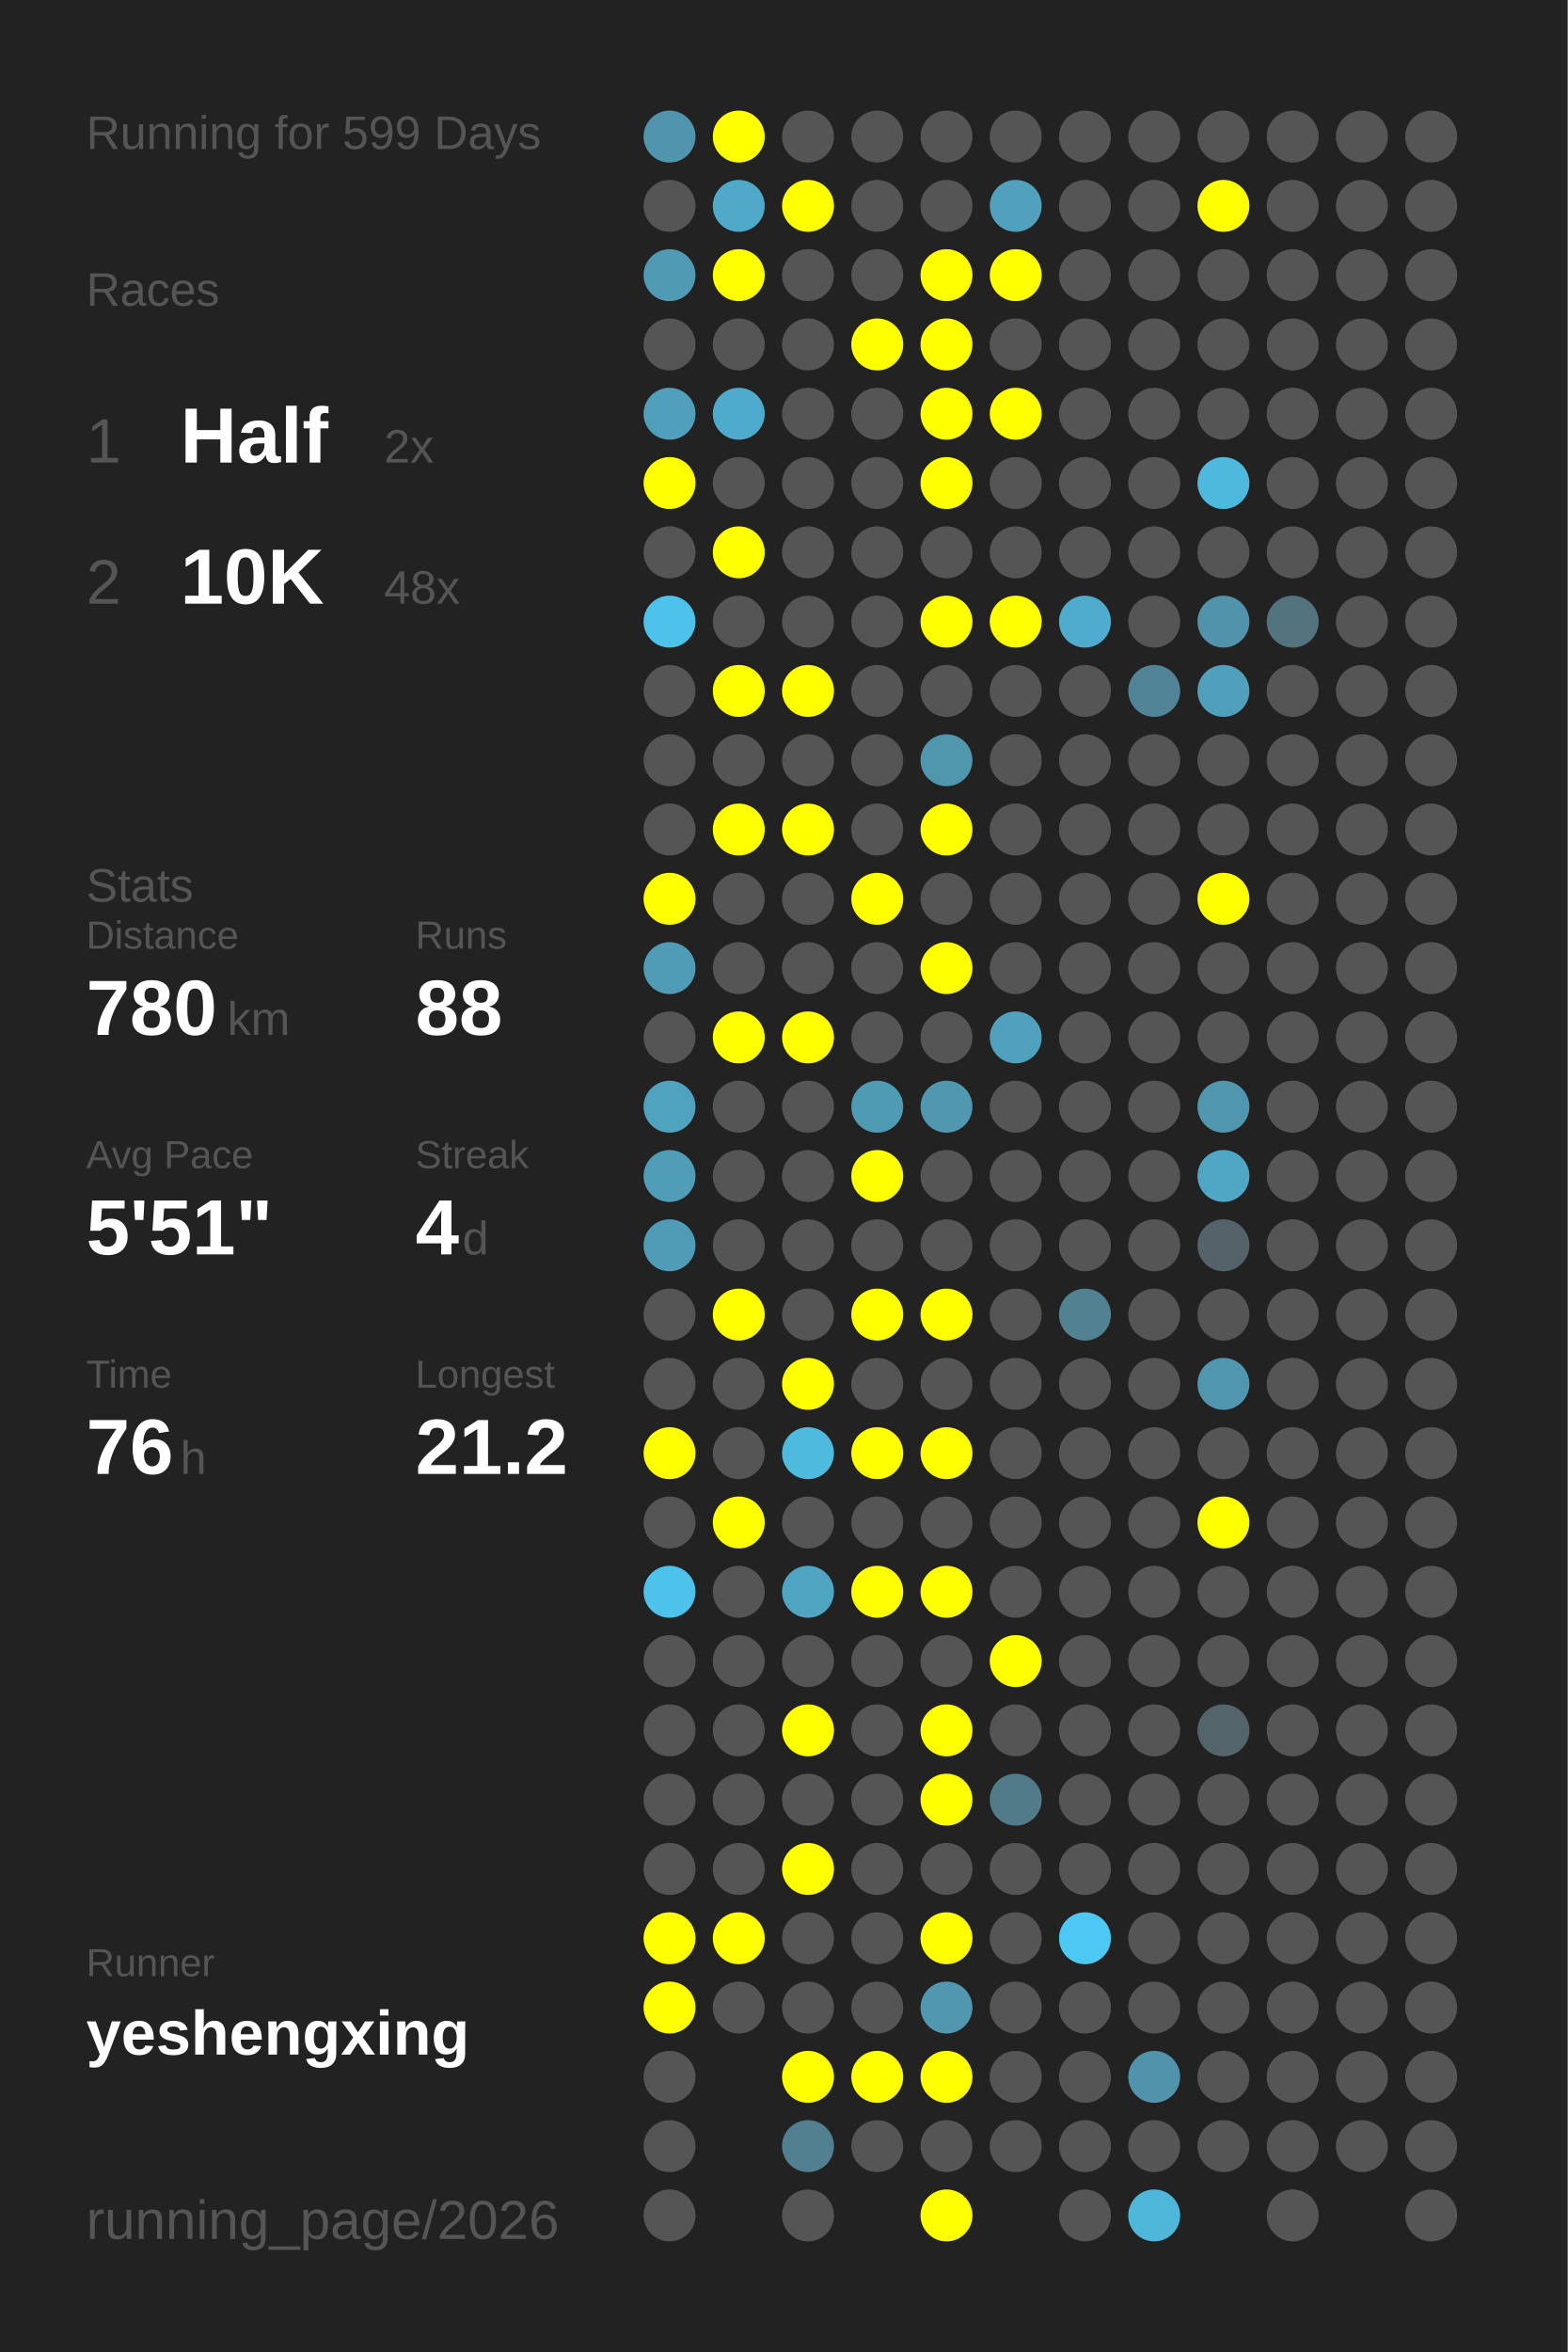
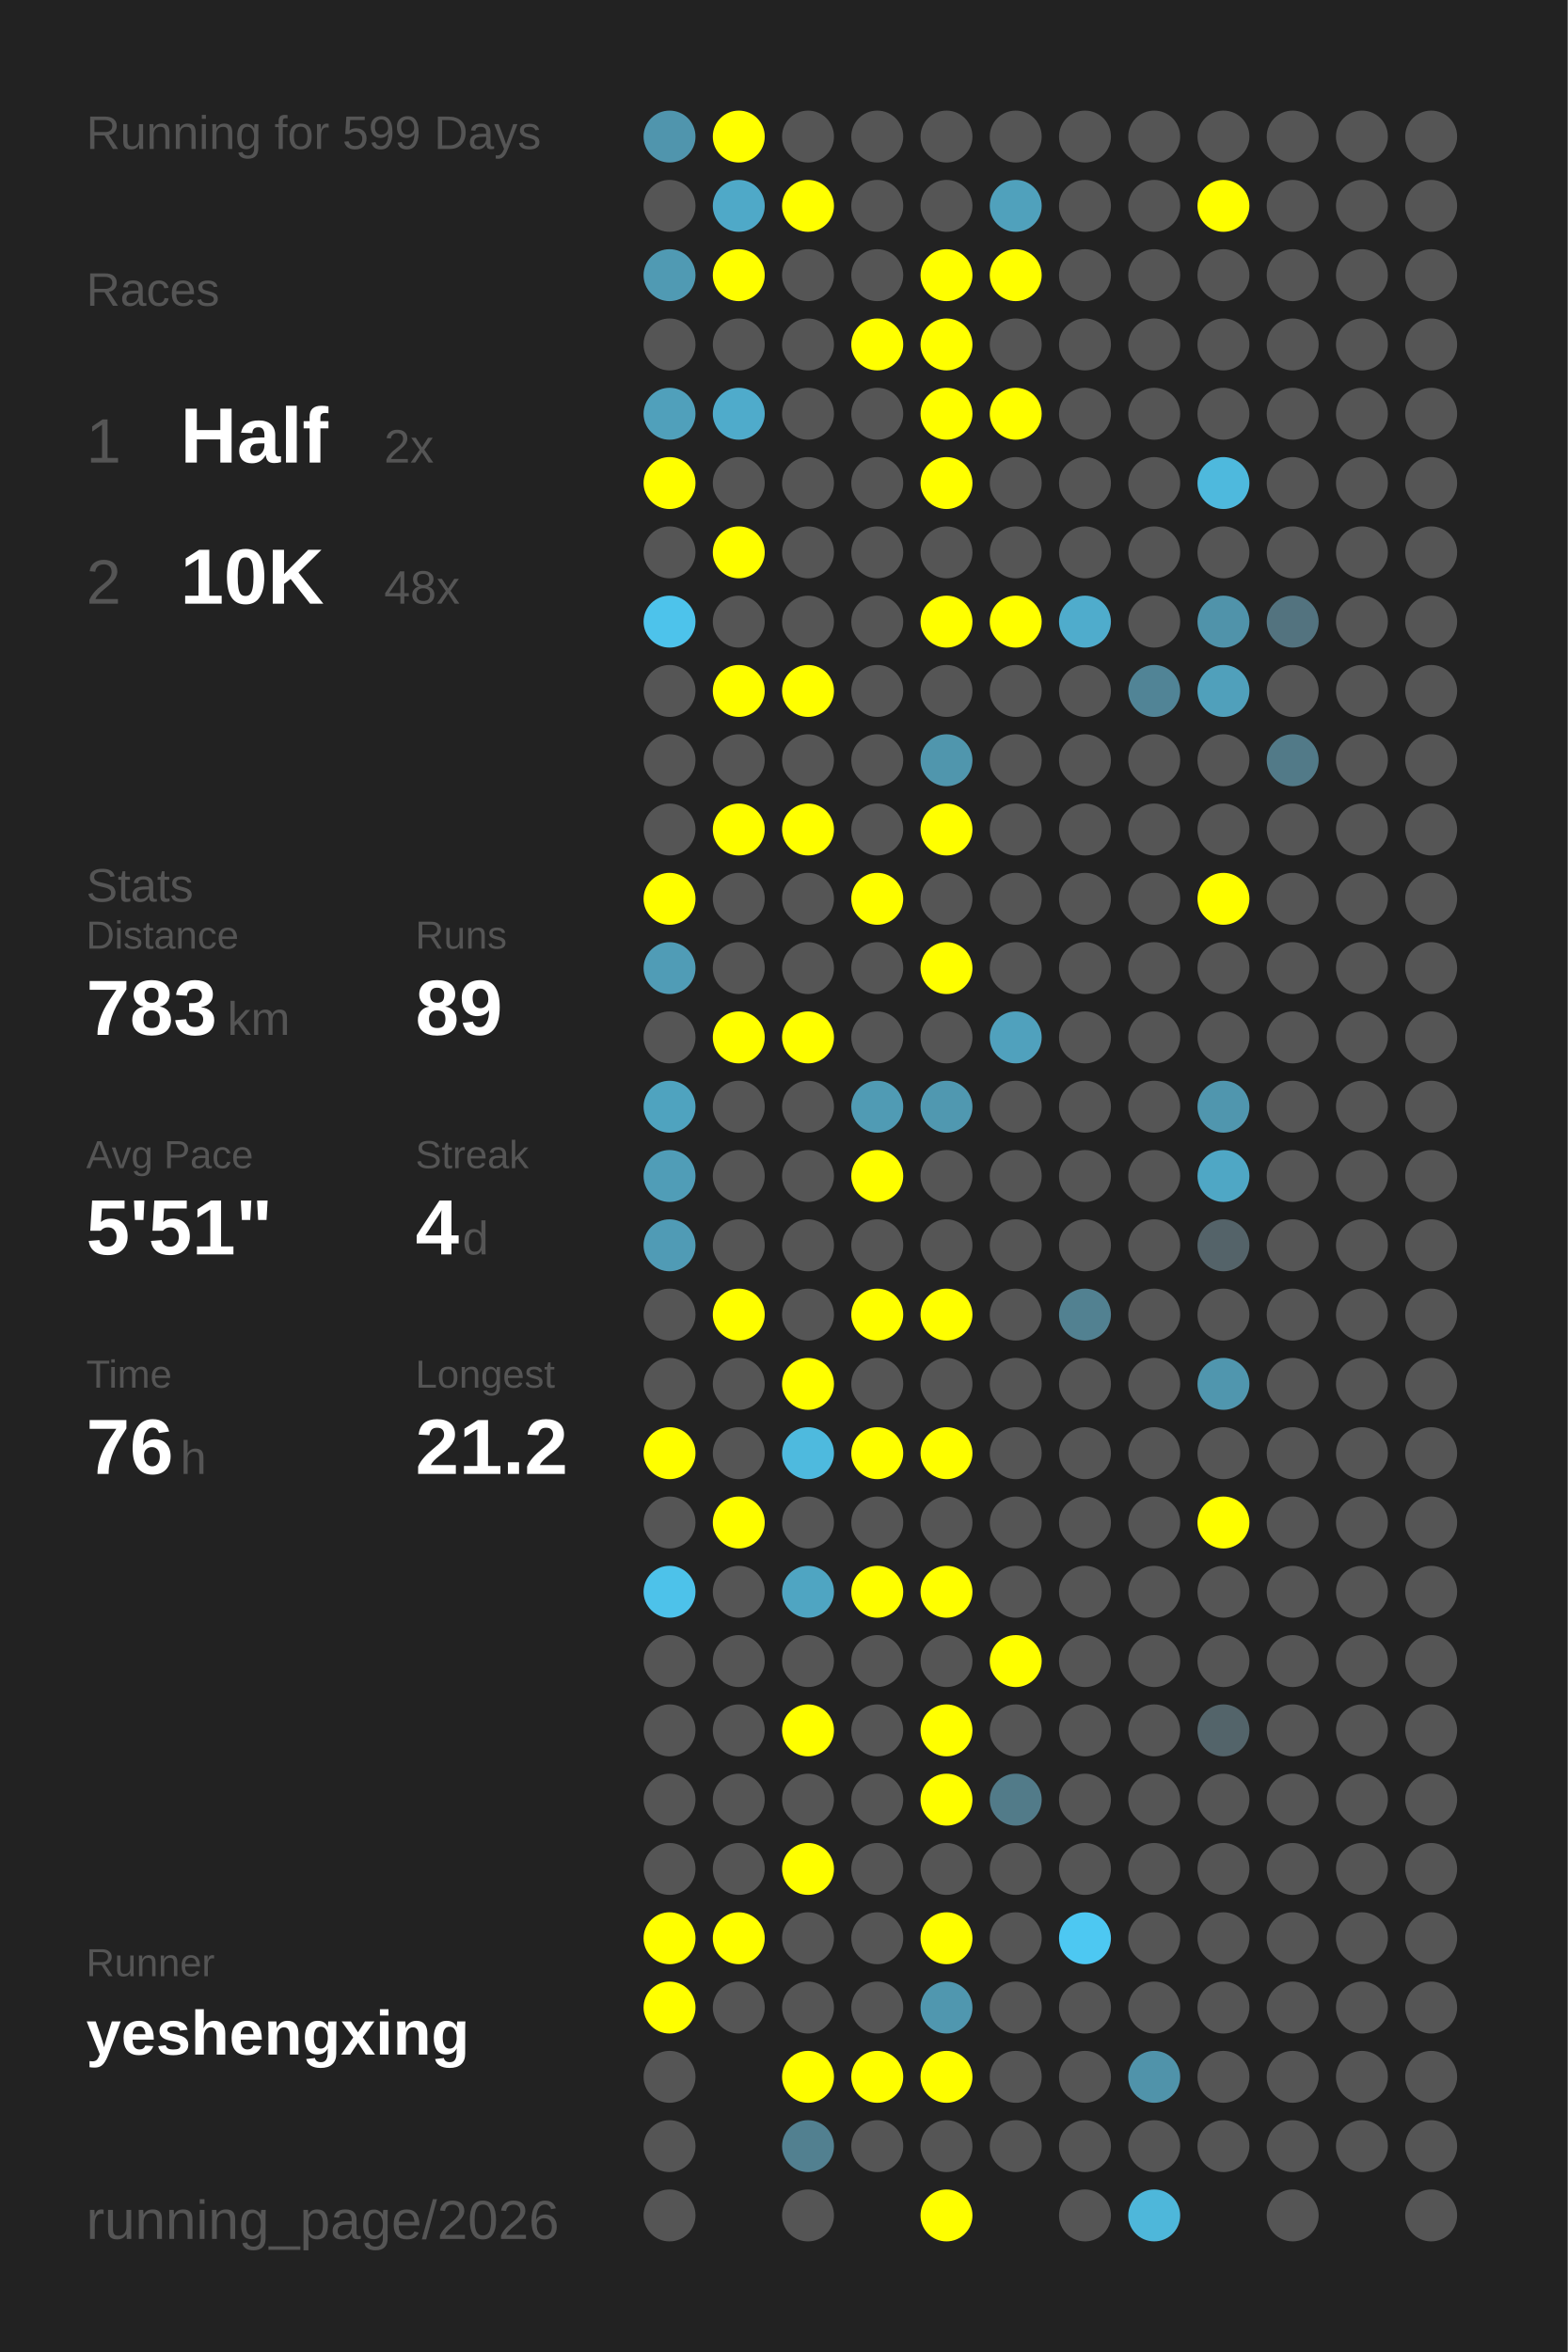
<svg xmlns="http://www.w3.org/2000/svg" baseProfile="full" height="300mm" version="1.1" viewBox="0,0,200,300" width="200mm">
  <defs />
  <rect fill="#222222" height="300" width="200" x="0" y="0" />
  <text fill="#555555" style="font-size:6px; font-family:Arial;" x="11" y="19">Running for 599 Days</text>
  <text fill="#555555" style="font-size:6px; font-family:Arial;" x="11" y="39">Races</text>
  <text fill="#555555" style="font-size:8px; font-family:Arial;" x="11" y="59">1</text>
  <text fill="#FFFFFF" style="font-size:10px; font-family:Arial; font-weight:bold;" x="23" y="59">Half</text>
  <text fill="#555555" style="font-size:6px; font-family:Arial;" x="49" y="59">2x</text>
  <text fill="#555555" style="font-size:8px; font-family:Arial;" x="11" y="77">2</text>
  <text fill="#FFFFFF" style="font-size:10px; font-family:Arial; font-weight:bold;" x="23" y="77">10K</text>
  <text fill="#555555" style="font-size:6px; font-family:Arial;" x="49" y="77">48x</text>
  <text fill="#555555" style="font-size:6px; font-family:Arial;" x="11" y="115">Stats</text>
  <text fill="#555555" style="font-size:5px; font-family:Arial;" x="11" y="121">Distance</text>
-   <text fill="#FFFFFF" style="font-size:10px; font-family:Arial; font-weight:bold;" x="11" y="132">780</text>
+   <text fill="#FFFFFF" style="font-size:10px; font-family:Arial; font-weight:bold;" x="11" y="132">783</text>
  <text fill="#555555" style="font-size:6px; font-family:Arial;" x="29" y="132">km</text>
  <text fill="#555555" style="font-size:5px; font-family:Arial;" x="53" y="121">Runs</text>
-   <text fill="#FFFFFF" style="font-size:10px; font-family:Arial; font-weight:bold;" x="53" y="132">88</text>
+   <text fill="#FFFFFF" style="font-size:10px; font-family:Arial; font-weight:bold;" x="53" y="132">89</text>
  <text fill="#555555" style="font-size:5px; font-family:Arial;" x="11" y="149">Avg Pace</text>
  <text fill="#FFFFFF" style="font-size:10px; font-family:Arial; font-weight:bold;" x="11" y="160">5'51"</text>
  <text fill="#555555" style="font-size:5px; font-family:Arial;" x="53" y="149">Streak</text>
  <text fill="#FFFFFF" style="font-size:10px; font-family:Arial; font-weight:bold;" x="53" y="160">4</text>
  <text fill="#555555" style="font-size:6px; font-family:Arial;" x="59" y="160">d</text>
  <text fill="#555555" style="font-size:5px; font-family:Arial;" x="11" y="177">Time</text>
  <text fill="#FFFFFF" style="font-size:10px; font-family:Arial; font-weight:bold;" x="11" y="188">76</text>
  <text fill="#555555" style="font-size:6px; font-family:Arial;" x="23" y="188">h</text>
  <text fill="#555555" style="font-size:5px; font-family:Arial;" x="53" y="177">Longest</text>
  <text fill="#FFFFFF" style="font-size:10px; font-family:Arial; font-weight:bold;" x="53" y="188">21.2</text>
  <text fill="#555555" style="font-size:5px; font-family:Arial;" x="11" y="252.065">Runner</text>
  <text fill="#FFFFFF" style="font-size:8px; font-family:Arial; font-weight:bold;" x="11" y="262.065">yeshengxing</text>
  <text fill="#555555" style="font-size:7px; font-family:Arial;" x="11" y="285.581">running_page/2026</text>
  <circle cx="85.417" cy="17.419" fill="#5095ad" r="3.312" />
  <circle cx="85.417" cy="26.258" fill="#555555" r="3.312" />
  <circle cx="85.417" cy="35.097" fill="#509ab3" r="3.312" />
  <circle cx="85.417" cy="43.935" fill="#555555" r="3.312" />
  <circle cx="85.417" cy="52.774" fill="#50a0bb" r="3.312" />
  <circle cx="85.417" cy="61.613" fill="#FFFF00" r="3.312" />
  <circle cx="85.417" cy="70.452" fill="#555555" r="3.312" />
  <circle cx="85.417" cy="79.29" fill="#4dc3eb" r="3.312" />
  <circle cx="85.417" cy="88.129" fill="#555555" r="3.312" />
  <circle cx="85.417" cy="96.968" fill="#555555" r="3.312" />
  <circle cx="85.417" cy="105.806" fill="#555555" r="3.312" />
  <circle cx="85.417" cy="114.645" fill="#FFFF00" r="3.312" />
  <circle cx="85.417" cy="123.484" fill="#509cb6" r="3.312" />
  <circle cx="85.417" cy="132.323" fill="#555555" r="3.312" />
  <circle cx="85.417" cy="141.161" fill="#4fa3bf" r="3.312" />
  <circle cx="85.417" cy="150" fill="#509db7" r="3.312" />
  <circle cx="85.417" cy="158.839" fill="#509bb5" r="3.312" />
  <circle cx="85.417" cy="167.677" fill="#555555" r="3.312" />
  <circle cx="85.417" cy="176.516" fill="#555555" r="3.312" />
  <circle cx="85.417" cy="185.355" fill="#FFFF00" r="3.312" />
  <circle cx="85.417" cy="194.194" fill="#555555" r="3.312" />
  <circle cx="85.417" cy="203.032" fill="#4dc2ea" r="3.312" />
  <circle cx="85.417" cy="211.871" fill="#555555" r="3.312" />
  <circle cx="85.417" cy="220.71" fill="#555555" r="3.312" />
  <circle cx="85.417" cy="229.548" fill="#555555" r="3.312" />
  <circle cx="85.417" cy="238.387" fill="#555555" r="3.312" />
  <circle cx="85.417" cy="247.226" fill="#FFFF00" r="3.312" />
  <circle cx="85.417" cy="256.065" fill="#FFFF00" r="3.312" />
  <circle cx="85.417" cy="264.903" fill="#555555" r="3.312" />
  <circle cx="85.417" cy="273.742" fill="#555555" r="3.312" />
  <circle cx="85.417" cy="282.581" fill="#555555" r="3.312" />
  <circle cx="94.25" cy="17.419" fill="#FFFF00" r="3.312" />
  <circle cx="94.25" cy="26.258" fill="#4fa9c8" r="3.312" />
  <circle cx="94.25" cy="35.097" fill="#FFFF00" r="3.312" />
  <circle cx="94.25" cy="43.935" fill="#555555" r="3.312" />
  <circle cx="94.25" cy="52.774" fill="#4fabcb" r="3.312" />
  <circle cx="94.25" cy="61.613" fill="#555555" r="3.312" />
  <circle cx="94.25" cy="70.452" fill="#FFFF00" r="3.312" />
  <circle cx="94.25" cy="79.29" fill="#555555" r="3.312" />
  <circle cx="94.25" cy="88.129" fill="#FFFF00" r="3.312" />
  <circle cx="94.25" cy="96.968" fill="#555555" r="3.312" />
  <circle cx="94.25" cy="105.806" fill="#FFFF00" r="3.312" />
  <circle cx="94.25" cy="114.645" fill="#555555" r="3.312" />
  <circle cx="94.25" cy="123.484" fill="#555555" r="3.312" />
  <circle cx="94.25" cy="132.323" fill="#FFFF00" r="3.312" />
  <circle cx="94.25" cy="141.161" fill="#555555" r="3.312" />
  <circle cx="94.25" cy="150" fill="#555555" r="3.312" />
  <circle cx="94.25" cy="158.839" fill="#555555" r="3.312" />
  <circle cx="94.25" cy="167.677" fill="#FFFF00" r="3.312" />
  <circle cx="94.25" cy="176.516" fill="#555555" r="3.312" />
  <circle cx="94.25" cy="185.355" fill="#555555" r="3.312" />
  <circle cx="94.25" cy="194.194" fill="#FFFF00" r="3.312" />
  <circle cx="94.25" cy="203.032" fill="#555555" r="3.312" />
  <circle cx="94.25" cy="211.871" fill="#555555" r="3.312" />
  <circle cx="94.25" cy="220.71" fill="#555555" r="3.312" />
  <circle cx="94.25" cy="229.548" fill="#555555" r="3.312" />
  <circle cx="94.25" cy="238.387" fill="#555555" r="3.312" />
  <circle cx="94.25" cy="247.226" fill="#FFFF00" r="3.312" />
  <circle cx="94.25" cy="256.065" fill="#555555" r="3.312" />
  <circle cx="103.083" cy="17.419" fill="#555555" r="3.312" />
  <circle cx="103.083" cy="26.258" fill="#FFFF00" r="3.312" />
  <circle cx="103.083" cy="35.097" fill="#555555" r="3.312" />
  <circle cx="103.083" cy="43.935" fill="#555555" r="3.312" />
  <circle cx="103.083" cy="52.774" fill="#555555" r="3.312" />
  <circle cx="103.083" cy="61.613" fill="#555555" r="3.312" />
  <circle cx="103.083" cy="70.452" fill="#555555" r="3.312" />
  <circle cx="103.083" cy="79.29" fill="#555555" r="3.312" />
  <circle cx="103.083" cy="88.129" fill="#FFFF00" r="3.312" />
  <circle cx="103.083" cy="96.968" fill="#555555" r="3.312" />
  <circle cx="103.083" cy="105.806" fill="#FFFF00" r="3.312" />
  <circle cx="103.083" cy="114.645" fill="#555555" r="3.312" />
  <circle cx="103.083" cy="123.484" fill="#555555" r="3.312" />
  <circle cx="103.083" cy="132.323" fill="#FFFF00" r="3.312" />
  <circle cx="103.083" cy="141.161" fill="#555555" r="3.312" />
  <circle cx="103.083" cy="150" fill="#555555" r="3.312" />
  <circle cx="103.083" cy="158.839" fill="#555555" r="3.312" />
  <circle cx="103.083" cy="167.677" fill="#555555" r="3.312" />
  <circle cx="103.083" cy="176.516" fill="#FFFF00" r="3.312" />
  <circle cx="103.083" cy="185.355" fill="#4ebade" r="3.312" />
  <circle cx="103.083" cy="194.194" fill="#555555" r="3.312" />
  <circle cx="103.083" cy="203.032" fill="#4fa5c2" r="3.312" />
  <circle cx="103.083" cy="211.871" fill="#555555" r="3.312" />
  <circle cx="103.083" cy="220.71" fill="#FFFF00" r="3.312" />
  <circle cx="103.083" cy="229.548" fill="#555555" r="3.312" />
  <circle cx="103.083" cy="238.387" fill="#FFFF00" r="3.312" />
  <circle cx="103.083" cy="247.226" fill="#555555" r="3.312" />
  <circle cx="103.083" cy="256.065" fill="#555555" r="3.312" />
  <circle cx="103.083" cy="264.903" fill="#FFFF00" r="3.312" />
  <circle cx="103.083" cy="273.742" fill="#528090" r="3.312" />
  <circle cx="103.083" cy="282.581" fill="#555555" r="3.312" />
  <circle cx="111.917" cy="17.419" fill="#555555" r="3.312" />
  <circle cx="111.917" cy="26.258" fill="#555555" r="3.312" />
  <circle cx="111.917" cy="35.097" fill="#555555" r="3.312" />
  <circle cx="111.917" cy="43.935" fill="#FFFF00" r="3.312" />
  <circle cx="111.917" cy="52.774" fill="#555555" r="3.312" />
  <circle cx="111.917" cy="61.613" fill="#555555" r="3.312" />
  <circle cx="111.917" cy="70.452" fill="#555555" r="3.312" />
  <circle cx="111.917" cy="79.29" fill="#555555" r="3.312" />
  <circle cx="111.917" cy="88.129" fill="#555555" r="3.312" />
  <circle cx="111.917" cy="96.968" fill="#555555" r="3.312" />
  <circle cx="111.917" cy="105.806" fill="#555555" r="3.312" />
  <circle cx="111.917" cy="114.645" fill="#FFFF00" r="3.312" />
  <circle cx="111.917" cy="123.484" fill="#555555" r="3.312" />
  <circle cx="111.917" cy="132.323" fill="#555555" r="3.312" />
  <circle cx="111.917" cy="141.161" fill="#509bb4" r="3.312" />
  <circle cx="111.917" cy="150" fill="#FFFF00" r="3.312" />
  <circle cx="111.917" cy="158.839" fill="#555555" r="3.312" />
  <circle cx="111.917" cy="167.677" fill="#FFFF00" r="3.312" />
  <circle cx="111.917" cy="176.516" fill="#555555" r="3.312" />
  <circle cx="111.917" cy="185.355" fill="#FFFF00" r="3.312" />
  <circle cx="111.917" cy="194.194" fill="#555555" r="3.312" />
  <circle cx="111.917" cy="203.032" fill="#FFFF00" r="3.312" />
  <circle cx="111.917" cy="211.871" fill="#555555" r="3.312" />
  <circle cx="111.917" cy="220.71" fill="#555555" r="3.312" />
  <circle cx="111.917" cy="229.548" fill="#555555" r="3.312" />
  <circle cx="111.917" cy="238.387" fill="#555555" r="3.312" />
  <circle cx="111.917" cy="247.226" fill="#555555" r="3.312" />
  <circle cx="111.917" cy="256.065" fill="#555555" r="3.312" />
  <circle cx="111.917" cy="264.903" fill="#FFFF00" r="3.312" />
  <circle cx="111.917" cy="273.742" fill="#555555" r="3.312" />
  <circle cx="120.75" cy="17.419" fill="#555555" r="3.312" />
  <circle cx="120.75" cy="26.258" fill="#555555" r="3.312" />
  <circle cx="120.75" cy="35.097" fill="#FFFF00" r="3.312" />
  <circle cx="120.75" cy="43.935" fill="#FFFF00" r="3.312" />
  <circle cx="120.75" cy="52.774" fill="#FFFF00" r="3.312" />
  <circle cx="120.75" cy="61.613" fill="#FFFF00" r="3.312" />
  <circle cx="120.75" cy="70.452" fill="#555555" r="3.312" />
  <circle cx="120.75" cy="79.29" fill="#FFFF00" r="3.312" />
  <circle cx="120.75" cy="88.129" fill="#555555" r="3.312" />
  <circle cx="120.75" cy="96.968" fill="#5096ad" r="3.312" />
  <circle cx="120.75" cy="105.806" fill="#FFFF00" r="3.312" />
  <circle cx="120.75" cy="114.645" fill="#555555" r="3.312" />
  <circle cx="120.75" cy="123.484" fill="#FFFF00" r="3.312" />
  <circle cx="120.75" cy="132.323" fill="#555555" r="3.312" />
  <circle cx="120.75" cy="141.161" fill="#5098b0" r="3.312" />
  <circle cx="120.75" cy="150" fill="#555555" r="3.312" />
  <circle cx="120.75" cy="158.839" fill="#555555" r="3.312" />
  <circle cx="120.75" cy="167.677" fill="#FFFF00" r="3.312" />
  <circle cx="120.75" cy="176.516" fill="#555555" r="3.312" />
  <circle cx="120.75" cy="185.355" fill="#FFFF00" r="3.312" />
  <circle cx="120.75" cy="194.194" fill="#555555" r="3.312" />
  <circle cx="120.75" cy="203.032" fill="#FFFF00" r="3.312" />
  <circle cx="120.75" cy="211.871" fill="#555555" r="3.312" />
  <circle cx="120.75" cy="220.71" fill="#FFFF00" r="3.312" />
  <circle cx="120.75" cy="229.548" fill="#FFFF00" r="3.312" />
  <circle cx="120.75" cy="238.387" fill="#555555" r="3.312" />
  <circle cx="120.75" cy="247.226" fill="#FFFF00" r="3.312" />
  <circle cx="120.75" cy="256.065" fill="#5097af" r="3.312" />
  <circle cx="120.75" cy="264.903" fill="#FFFF00" r="3.312" />
  <circle cx="120.75" cy="273.742" fill="#555555" r="3.312" />
  <circle cx="120.75" cy="282.581" fill="#FFFF00" r="3.312" />
  <circle cx="129.583" cy="17.419" fill="#555555" r="3.312" />
  <circle cx="129.583" cy="26.258" fill="#50a1bc" r="3.312" />
  <circle cx="129.583" cy="35.097" fill="#FFFF00" r="3.312" />
  <circle cx="129.583" cy="43.935" fill="#555555" r="3.312" />
  <circle cx="129.583" cy="52.774" fill="#FFFF00" r="3.312" />
  <circle cx="129.583" cy="61.613" fill="#555555" r="3.312" />
  <circle cx="129.583" cy="70.452" fill="#555555" r="3.312" />
  <circle cx="129.583" cy="79.29" fill="#FFFF00" r="3.312" />
  <circle cx="129.583" cy="88.129" fill="#555555" r="3.312" />
  <circle cx="129.583" cy="96.968" fill="#555555" r="3.312" />
  <circle cx="129.583" cy="105.806" fill="#555555" r="3.312" />
  <circle cx="129.583" cy="114.645" fill="#555555" r="3.312" />
  <circle cx="129.583" cy="123.484" fill="#555555" r="3.312" />
  <circle cx="129.583" cy="132.323" fill="#50a1bd" r="3.312" />
  <circle cx="129.583" cy="141.161" fill="#555555" r="3.312" />
  <circle cx="129.583" cy="150" fill="#555555" r="3.312" />
  <circle cx="129.583" cy="158.839" fill="#555555" r="3.312" />
  <circle cx="129.583" cy="167.677" fill="#555555" r="3.312" />
  <circle cx="129.583" cy="176.516" fill="#555555" r="3.312" />
  <circle cx="129.583" cy="185.355" fill="#555555" r="3.312" />
  <circle cx="129.583" cy="194.194" fill="#555555" r="3.312" />
  <circle cx="129.583" cy="203.032" fill="#555555" r="3.312" />
  <circle cx="129.583" cy="211.871" fill="#FFFF00" r="3.312" />
  <circle cx="129.583" cy="220.71" fill="#555555" r="3.312" />
  <circle cx="129.583" cy="229.548" fill="#527b89" r="3.312" />
  <circle cx="129.583" cy="238.387" fill="#555555" r="3.312" />
  <circle cx="129.583" cy="247.226" fill="#555555" r="3.312" />
  <circle cx="129.583" cy="256.065" fill="#555555" r="3.312" />
  <circle cx="129.583" cy="264.903" fill="#555555" r="3.312" />
  <circle cx="129.583" cy="273.742" fill="#555555" r="3.312" />
  <circle cx="138.417" cy="17.419" fill="#555555" r="3.312" />
  <circle cx="138.417" cy="26.258" fill="#555555" r="3.312" />
  <circle cx="138.417" cy="35.097" fill="#555555" r="3.312" />
  <circle cx="138.417" cy="43.935" fill="#555555" r="3.312" />
  <circle cx="138.417" cy="52.774" fill="#555555" r="3.312" />
  <circle cx="138.417" cy="61.613" fill="#555555" r="3.312" />
  <circle cx="138.417" cy="70.452" fill="#555555" r="3.312" />
  <circle cx="138.417" cy="79.29" fill="#4faccc" r="3.312" />
  <circle cx="138.417" cy="88.129" fill="#555555" r="3.312" />
  <circle cx="138.417" cy="96.968" fill="#555555" r="3.312" />
  <circle cx="138.417" cy="105.806" fill="#555555" r="3.312" />
  <circle cx="138.417" cy="114.645" fill="#555555" r="3.312" />
  <circle cx="138.417" cy="123.484" fill="#555555" r="3.312" />
  <circle cx="138.417" cy="132.323" fill="#555555" r="3.312" />
  <circle cx="138.417" cy="141.161" fill="#555555" r="3.312" />
  <circle cx="138.417" cy="150" fill="#555555" r="3.312" />
  <circle cx="138.417" cy="158.839" fill="#555555" r="3.312" />
  <circle cx="138.417" cy="167.677" fill="#528191" r="3.312" />
  <circle cx="138.417" cy="176.516" fill="#555555" r="3.312" />
  <circle cx="138.417" cy="185.355" fill="#555555" r="3.312" />
  <circle cx="138.417" cy="194.194" fill="#555555" r="3.312" />
  <circle cx="138.417" cy="203.032" fill="#555555" r="3.312" />
  <circle cx="138.417" cy="211.871" fill="#555555" r="3.312" />
  <circle cx="138.417" cy="220.71" fill="#555555" r="3.312" />
  <circle cx="138.417" cy="229.548" fill="#555555" r="3.312" />
  <circle cx="138.417" cy="238.387" fill="#555555" r="3.312" />
  <circle cx="138.417" cy="247.226" fill="#4dc8f2" r="3.312" />
  <circle cx="138.417" cy="256.065" fill="#555555" r="3.312" />
  <circle cx="138.417" cy="264.903" fill="#555555" r="3.312" />
  <circle cx="138.417" cy="273.742" fill="#555555" r="3.312" />
  <circle cx="138.417" cy="282.581" fill="#555555" r="3.312" />
  <circle cx="147.25" cy="17.419" fill="#555555" r="3.312" />
  <circle cx="147.25" cy="26.258" fill="#555555" r="3.312" />
  <circle cx="147.25" cy="35.097" fill="#555555" r="3.312" />
  <circle cx="147.25" cy="43.935" fill="#555555" r="3.312" />
  <circle cx="147.25" cy="52.774" fill="#555555" r="3.312" />
  <circle cx="147.25" cy="61.613" fill="#555555" r="3.312" />
  <circle cx="147.25" cy="70.452" fill="#555555" r="3.312" />
  <circle cx="147.25" cy="79.29" fill="#555555" r="3.312" />
  <circle cx="147.25" cy="88.129" fill="#518496" r="3.312" />
  <circle cx="147.25" cy="96.968" fill="#555555" r="3.312" />
  <circle cx="147.25" cy="105.806" fill="#555555" r="3.312" />
  <circle cx="147.25" cy="114.645" fill="#555555" r="3.312" />
  <circle cx="147.25" cy="123.484" fill="#555555" r="3.312" />
  <circle cx="147.25" cy="132.323" fill="#555555" r="3.312" />
  <circle cx="147.25" cy="141.161" fill="#555555" r="3.312" />
  <circle cx="147.25" cy="150" fill="#555555" r="3.312" />
  <circle cx="147.25" cy="158.839" fill="#555555" r="3.312" />
  <circle cx="147.25" cy="167.677" fill="#555555" r="3.312" />
  <circle cx="147.25" cy="176.516" fill="#555555" r="3.312" />
  <circle cx="147.25" cy="185.355" fill="#555555" r="3.312" />
  <circle cx="147.25" cy="194.194" fill="#555555" r="3.312" />
  <circle cx="147.25" cy="203.032" fill="#555555" r="3.312" />
  <circle cx="147.25" cy="211.871" fill="#555555" r="3.312" />
  <circle cx="147.25" cy="220.71" fill="#555555" r="3.312" />
  <circle cx="147.25" cy="229.548" fill="#555555" r="3.312" />
  <circle cx="147.25" cy="238.387" fill="#555555" r="3.312" />
  <circle cx="147.25" cy="247.226" fill="#555555" r="3.312" />
  <circle cx="147.25" cy="256.065" fill="#555555" r="3.312" />
  <circle cx="147.25" cy="264.903" fill="#5093aa" r="3.312" />
  <circle cx="147.25" cy="273.742" fill="#555555" r="3.312" />
  <circle cx="147.25" cy="282.581" fill="#4eb7da" r="3.312" />
  <circle cx="156.083" cy="17.419" fill="#555555" r="3.312" />
  <circle cx="156.083" cy="26.258" fill="#FFFF00" r="3.312" />
  <circle cx="156.083" cy="35.097" fill="#555555" r="3.312" />
  <circle cx="156.083" cy="43.935" fill="#555555" r="3.312" />
  <circle cx="156.083" cy="52.774" fill="#555555" r="3.312" />
  <circle cx="156.083" cy="61.613" fill="#4eb9dd" r="3.312" />
  <circle cx="156.083" cy="70.452" fill="#555555" r="3.312" />
  <circle cx="156.083" cy="79.29" fill="#5093aa" r="3.312" />
  <circle cx="156.083" cy="88.129" fill="#50a0bb" r="3.312" />
  <circle cx="156.083" cy="96.968" fill="#555555" r="3.312" />
  <circle cx="156.083" cy="105.806" fill="#555555" r="3.312" />
  <circle cx="156.083" cy="114.645" fill="#FFFF00" r="3.312" />
  <circle cx="156.083" cy="123.484" fill="#555555" r="3.312" />
  <circle cx="156.083" cy="132.323" fill="#555555" r="3.312" />
  <circle cx="156.083" cy="141.161" fill="#5096ae" r="3.312" />
  <circle cx="156.083" cy="150" fill="#4fa7c5" r="3.312" />
  <circle cx="156.083" cy="158.839" fill="#546369" r="3.312" />
  <circle cx="156.083" cy="167.677" fill="#555555" r="3.312" />
  <circle cx="156.083" cy="176.516" fill="#5096ae" r="3.312" />
  <circle cx="156.083" cy="185.355" fill="#555555" r="3.312" />
  <circle cx="156.083" cy="194.194" fill="#FFFF00" r="3.312" />
  <circle cx="156.083" cy="203.032" fill="#555555" r="3.312" />
  <circle cx="156.083" cy="211.871" fill="#555555" r="3.312" />
  <circle cx="156.083" cy="220.71" fill="#53646a" r="3.312" />
  <circle cx="156.083" cy="229.548" fill="#555555" r="3.312" />
  <circle cx="156.083" cy="238.387" fill="#555555" r="3.312" />
  <circle cx="156.083" cy="247.226" fill="#555555" r="3.312" />
  <circle cx="156.083" cy="256.065" fill="#555555" r="3.312" />
  <circle cx="156.083" cy="264.903" fill="#555555" r="3.312" />
  <circle cx="156.083" cy="273.742" fill="#555555" r="3.312" />
  <circle cx="164.917" cy="17.419" fill="#555555" r="3.312" />
  <circle cx="164.917" cy="26.258" fill="#555555" r="3.312" />
  <circle cx="164.917" cy="35.097" fill="#555555" r="3.312" />
  <circle cx="164.917" cy="43.935" fill="#555555" r="3.312" />
  <circle cx="164.917" cy="52.774" fill="#555555" r="3.312" />
  <circle cx="164.917" cy="61.613" fill="#555555" r="3.312" />
  <circle cx="164.917" cy="70.452" fill="#555555" r="3.312" />
  <circle cx="164.917" cy="79.29" fill="#53737f" r="3.312" />
  <circle cx="164.917" cy="88.129" fill="#555555" r="3.312" />
-   <circle cx="164.917" cy="96.968" fill="#555555" r="3.312" />
+   <circle cx="164.917" cy="96.968" fill="#527a88" r="3.312" />
  <circle cx="164.917" cy="105.806" fill="#555555" r="3.312" />
  <circle cx="164.917" cy="114.645" fill="#555555" r="3.312" />
  <circle cx="164.917" cy="123.484" fill="#555555" r="3.312" />
  <circle cx="164.917" cy="132.323" fill="#555555" r="3.312" />
  <circle cx="164.917" cy="141.161" fill="#555555" r="3.312" />
  <circle cx="164.917" cy="150" fill="#555555" r="3.312" />
  <circle cx="164.917" cy="158.839" fill="#555555" r="3.312" />
  <circle cx="164.917" cy="167.677" fill="#555555" r="3.312" />
  <circle cx="164.917" cy="176.516" fill="#555555" r="3.312" />
  <circle cx="164.917" cy="185.355" fill="#555555" r="3.312" />
  <circle cx="164.917" cy="194.194" fill="#555555" r="3.312" />
  <circle cx="164.917" cy="203.032" fill="#555555" r="3.312" />
  <circle cx="164.917" cy="211.871" fill="#555555" r="3.312" />
  <circle cx="164.917" cy="220.71" fill="#555555" r="3.312" />
  <circle cx="164.917" cy="229.548" fill="#555555" r="3.312" />
  <circle cx="164.917" cy="238.387" fill="#555555" r="3.312" />
  <circle cx="164.917" cy="247.226" fill="#555555" r="3.312" />
  <circle cx="164.917" cy="256.065" fill="#555555" r="3.312" />
  <circle cx="164.917" cy="264.903" fill="#555555" r="3.312" />
  <circle cx="164.917" cy="273.742" fill="#555555" r="3.312" />
  <circle cx="164.917" cy="282.581" fill="#555555" r="3.312" />
  <circle cx="173.75" cy="17.419" fill="#555555" r="3.312" />
  <circle cx="173.75" cy="26.258" fill="#555555" r="3.312" />
  <circle cx="173.75" cy="35.097" fill="#555555" r="3.312" />
  <circle cx="173.75" cy="43.935" fill="#555555" r="3.312" />
  <circle cx="173.75" cy="52.774" fill="#555555" r="3.312" />
  <circle cx="173.75" cy="61.613" fill="#555555" r="3.312" />
  <circle cx="173.75" cy="70.452" fill="#555555" r="3.312" />
  <circle cx="173.75" cy="79.29" fill="#555555" r="3.312" />
  <circle cx="173.75" cy="88.129" fill="#555555" r="3.312" />
  <circle cx="173.75" cy="96.968" fill="#555555" r="3.312" />
  <circle cx="173.75" cy="105.806" fill="#555555" r="3.312" />
  <circle cx="173.75" cy="114.645" fill="#555555" r="3.312" />
  <circle cx="173.75" cy="123.484" fill="#555555" r="3.312" />
  <circle cx="173.75" cy="132.323" fill="#555555" r="3.312" />
  <circle cx="173.75" cy="141.161" fill="#555555" r="3.312" />
  <circle cx="173.75" cy="150" fill="#555555" r="3.312" />
  <circle cx="173.75" cy="158.839" fill="#555555" r="3.312" />
  <circle cx="173.75" cy="167.677" fill="#555555" r="3.312" />
  <circle cx="173.75" cy="176.516" fill="#555555" r="3.312" />
  <circle cx="173.75" cy="185.355" fill="#555555" r="3.312" />
  <circle cx="173.75" cy="194.194" fill="#555555" r="3.312" />
  <circle cx="173.75" cy="203.032" fill="#555555" r="3.312" />
  <circle cx="173.75" cy="211.871" fill="#555555" r="3.312" />
  <circle cx="173.75" cy="220.71" fill="#555555" r="3.312" />
  <circle cx="173.75" cy="229.548" fill="#555555" r="3.312" />
  <circle cx="173.75" cy="238.387" fill="#555555" r="3.312" />
  <circle cx="173.75" cy="247.226" fill="#555555" r="3.312" />
  <circle cx="173.75" cy="256.065" fill="#555555" r="3.312" />
  <circle cx="173.75" cy="264.903" fill="#555555" r="3.312" />
  <circle cx="173.75" cy="273.742" fill="#555555" r="3.312" />
  <circle cx="182.583" cy="17.419" fill="#555555" r="3.312" />
  <circle cx="182.583" cy="26.258" fill="#555555" r="3.312" />
  <circle cx="182.583" cy="35.097" fill="#555555" r="3.312" />
  <circle cx="182.583" cy="43.935" fill="#555555" r="3.312" />
  <circle cx="182.583" cy="52.774" fill="#555555" r="3.312" />
  <circle cx="182.583" cy="61.613" fill="#555555" r="3.312" />
  <circle cx="182.583" cy="70.452" fill="#555555" r="3.312" />
  <circle cx="182.583" cy="79.29" fill="#555555" r="3.312" />
  <circle cx="182.583" cy="88.129" fill="#555555" r="3.312" />
  <circle cx="182.583" cy="96.968" fill="#555555" r="3.312" />
  <circle cx="182.583" cy="105.806" fill="#555555" r="3.312" />
  <circle cx="182.583" cy="114.645" fill="#555555" r="3.312" />
  <circle cx="182.583" cy="123.484" fill="#555555" r="3.312" />
  <circle cx="182.583" cy="132.323" fill="#555555" r="3.312" />
  <circle cx="182.583" cy="141.161" fill="#555555" r="3.312" />
  <circle cx="182.583" cy="150" fill="#555555" r="3.312" />
  <circle cx="182.583" cy="158.839" fill="#555555" r="3.312" />
  <circle cx="182.583" cy="167.677" fill="#555555" r="3.312" />
  <circle cx="182.583" cy="176.516" fill="#555555" r="3.312" />
  <circle cx="182.583" cy="185.355" fill="#555555" r="3.312" />
  <circle cx="182.583" cy="194.194" fill="#555555" r="3.312" />
  <circle cx="182.583" cy="203.032" fill="#555555" r="3.312" />
  <circle cx="182.583" cy="211.871" fill="#555555" r="3.312" />
  <circle cx="182.583" cy="220.71" fill="#555555" r="3.312" />
  <circle cx="182.583" cy="229.548" fill="#555555" r="3.312" />
  <circle cx="182.583" cy="238.387" fill="#555555" r="3.312" />
  <circle cx="182.583" cy="247.226" fill="#555555" r="3.312" />
  <circle cx="182.583" cy="256.065" fill="#555555" r="3.312" />
  <circle cx="182.583" cy="264.903" fill="#555555" r="3.312" />
  <circle cx="182.583" cy="273.742" fill="#555555" r="3.312" />
  <circle cx="182.583" cy="282.581" fill="#555555" r="3.312" />
</svg>
